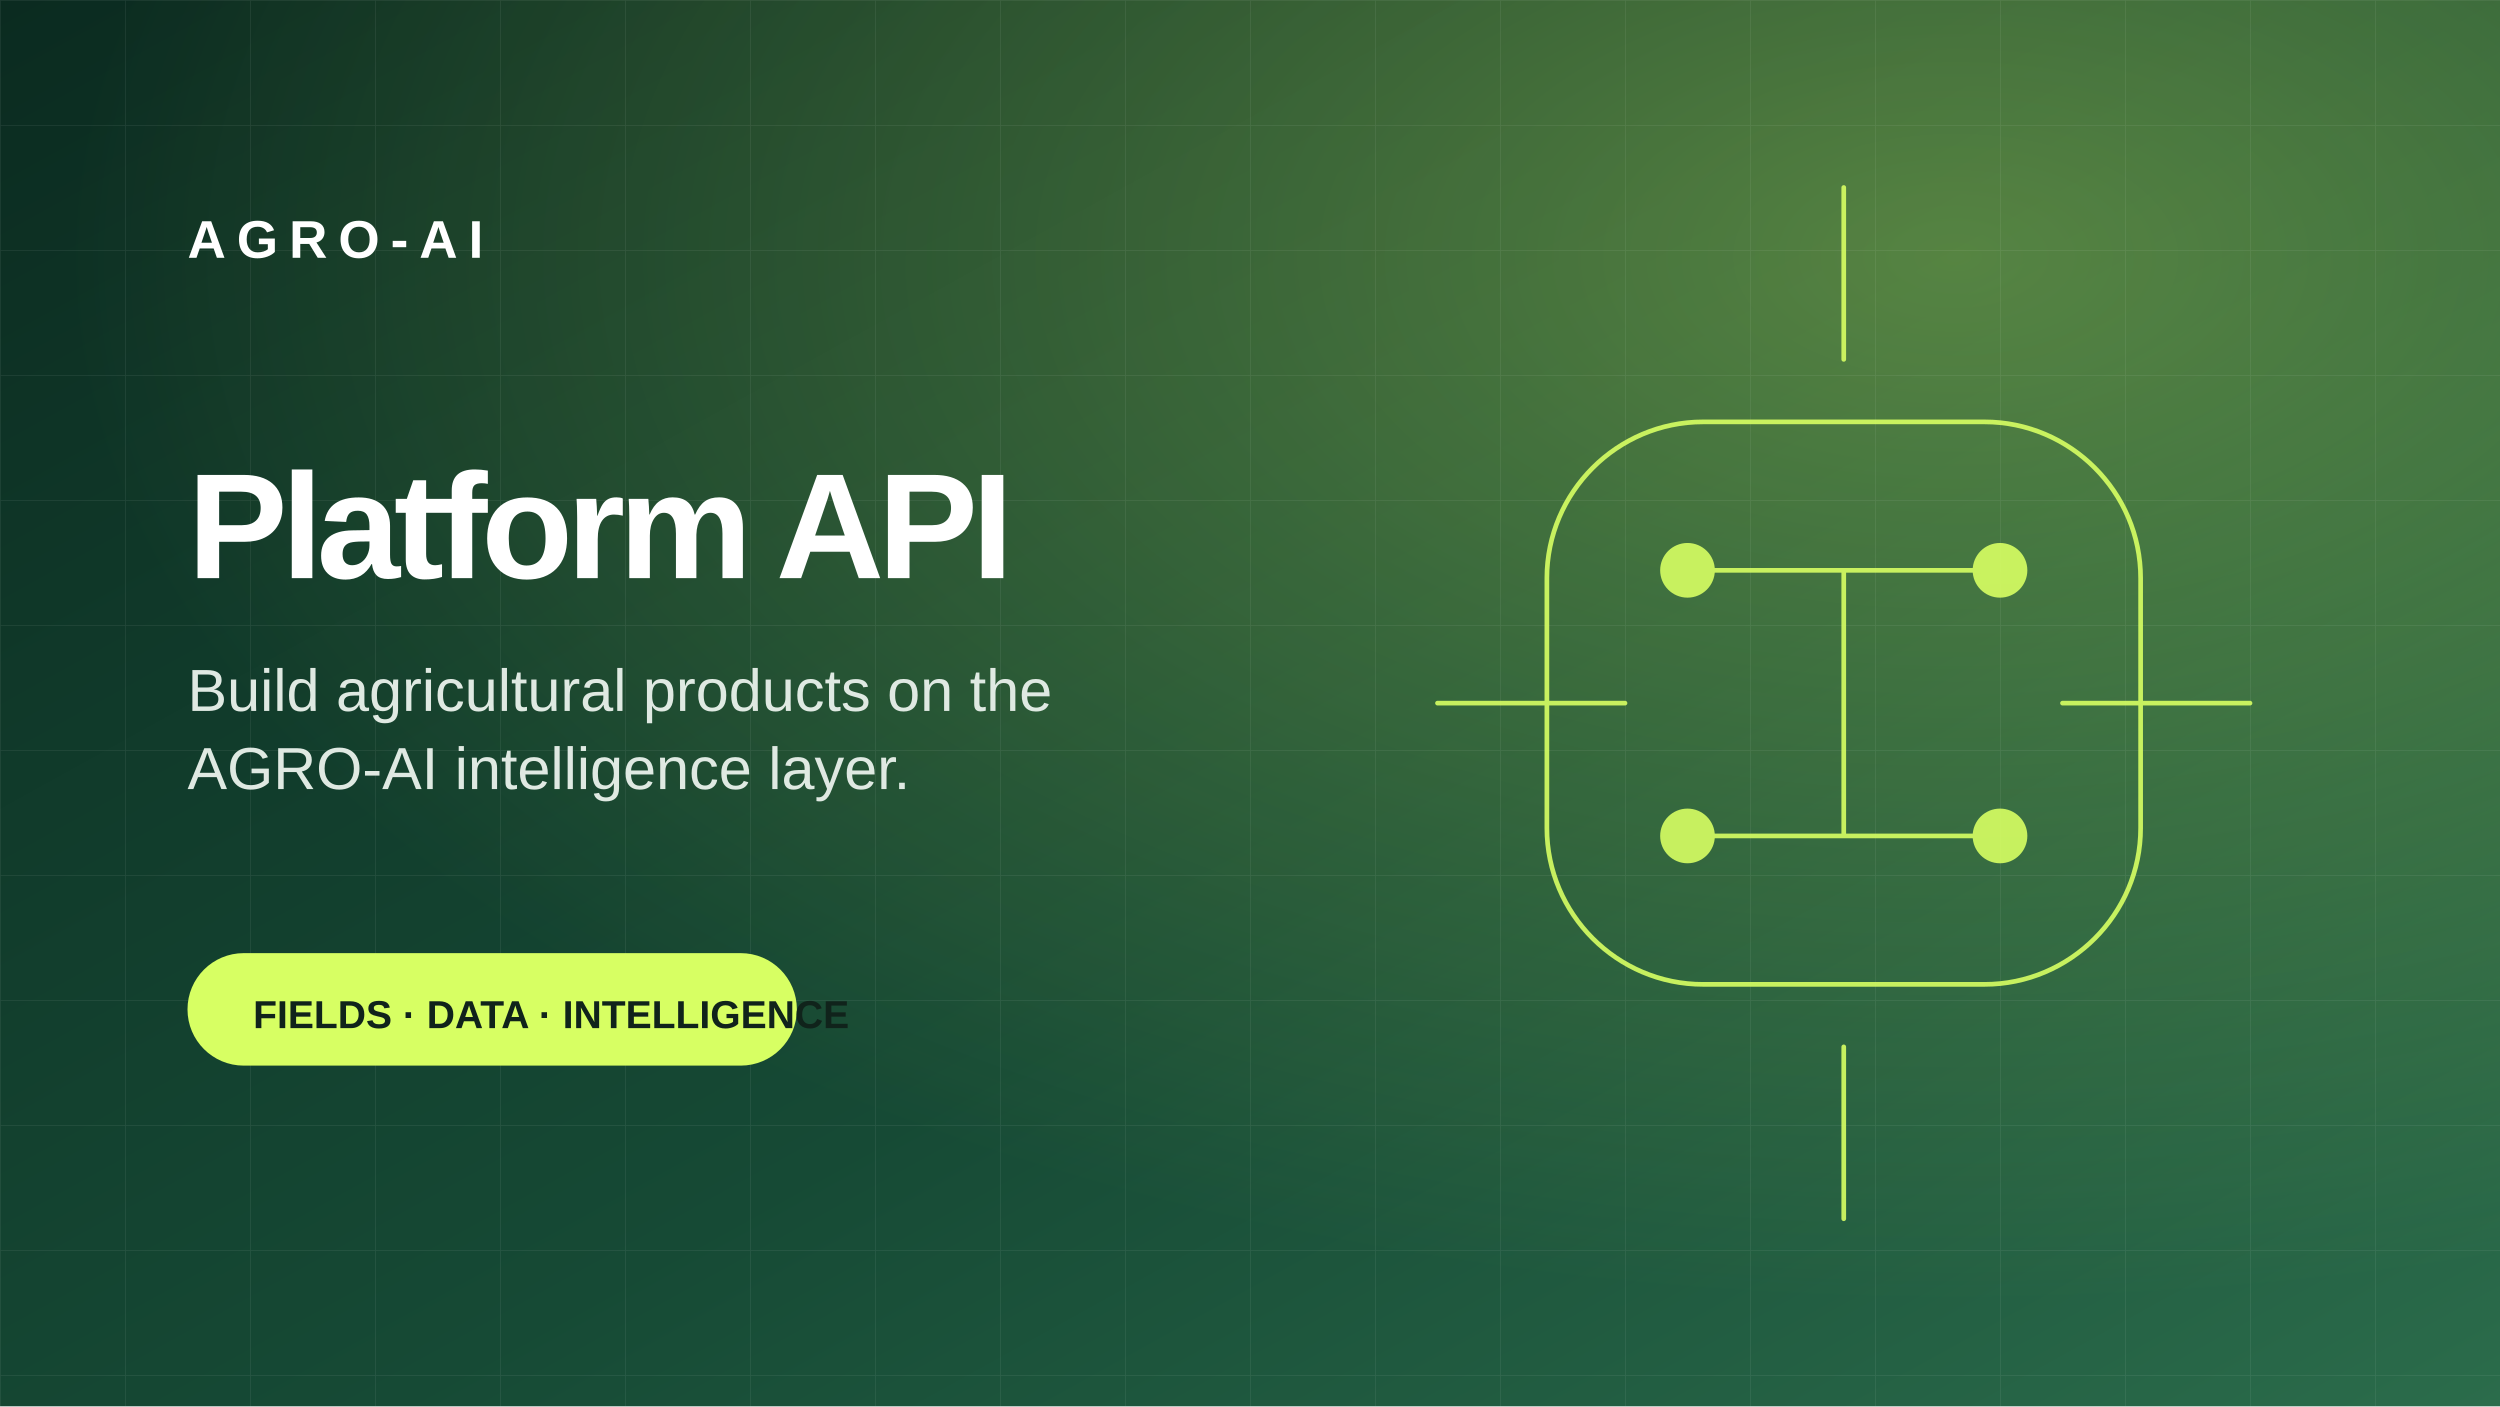
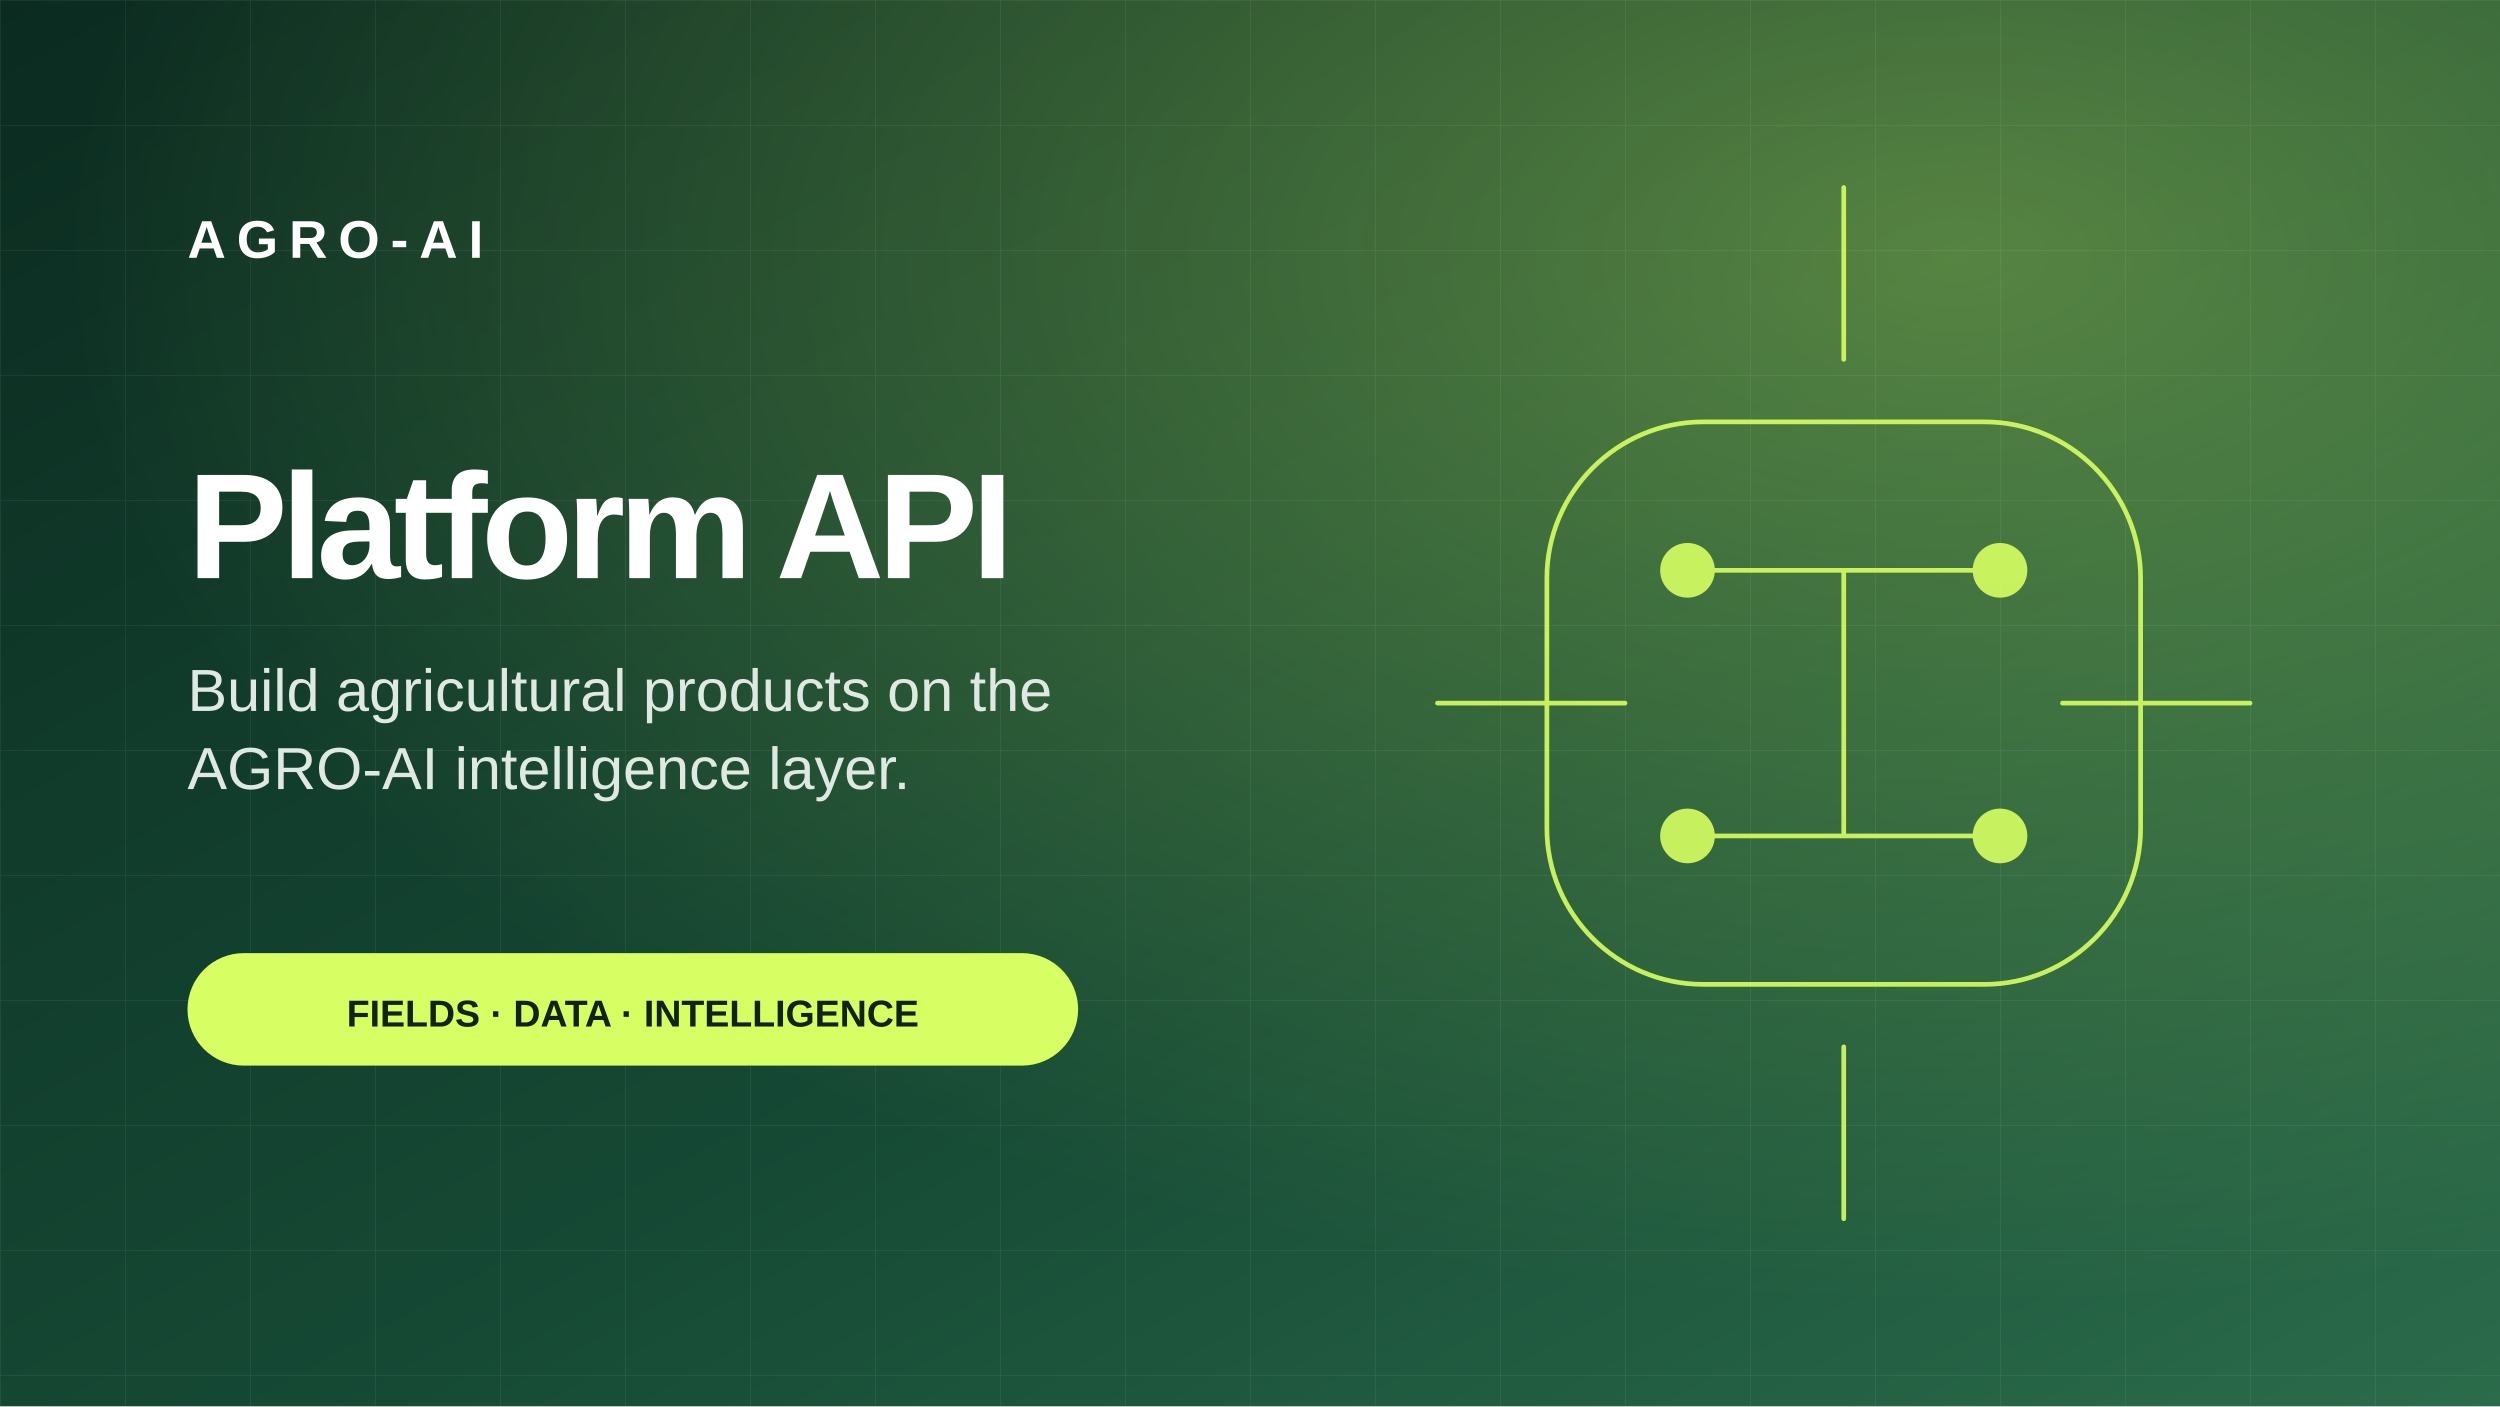
<svg xmlns="http://www.w3.org/2000/svg" width="1600" height="900" viewBox="0 0 1600 900" role="img" aria-labelledby="title desc">
  <defs>
    <linearGradient id="bg" x1="0" y1="0" x2="1" y2="1">
      <stop offset="0" stop-color="#0b2b20" />
      <stop offset="0.58" stop-color="#164a35" />
      <stop offset="1" stop-color="#2b6c4b" />
    </linearGradient>
    <radialGradient id="glow" cx="78%" cy="18%" r="75%">
      <stop offset="0" stop-color="#d7ff63" stop-opacity="0.34" />
      <stop offset="1" stop-color="#d7ff63" stop-opacity="0" />
    </radialGradient>
    <pattern id="grid" width="80" height="80" patternUnits="userSpaceOnUse">
      <path d="M 80 0 L 0 0 0 80" fill="none" stroke="#ffffff" stroke-opacity="0.08" stroke-width="1" />
    </pattern>
  </defs>
  <rect width="1600" height="900" fill="url(#bg)" />
  <rect width="1600" height="900" fill="url(#glow)" />
  <rect width="1600" height="900" fill="url(#grid)" />
  <g fill="none" stroke="#d7ff63" stroke-width="3" stroke-linecap="round" stroke-linejoin="round" opacity="0.9">
    <path d="M1090 270h180c55 0 100 45 100 100v160c0 55-45 100-100 100h-180c-55 0-100-45-100-100V370c0-55 45-100 100-100Z" />
    <circle cx="1080" cy="365" r="16" fill="#d7ff63" />
    <circle cx="1280" cy="365" r="16" fill="#d7ff63" />
    <circle cx="1080" cy="535" r="16" fill="#d7ff63" />
    <circle cx="1280" cy="535" r="16" fill="#d7ff63" />
    <path d="M1080 365h200M1080 535h200M1180 365v170" />
    <path d="M1040 450H920M1440 450h-120M1180 230V120M1180 780V670" />
  </g>
  <g font-family="Arial, Helvetica, sans-serif" fill="#ffffff">
    <text x="120" y="165" font-size="34" font-weight="700" letter-spacing="7">AGRO-AI</text>
    <text x="120" y="370" font-size="96" font-weight="700" letter-spacing="-4">Platform API</text>
    <text x="120" y="455" font-size="38" fill="#dfe9e2">Build agricultural products on the</text>
    <text x="120" y="505" font-size="38" fill="#dfe9e2">AGRO-AI intelligence layer.</text>
-     <rect x="120" y="610" width="390" height="72" rx="36" fill="#d7ff63" />
-     <text x="162" y="658" font-size="25" font-weight="700" fill="#10231b">FIELDS · DATA · INTELLIGENCE</text>
+     <rect x="120" y="610" width="570" height="72" rx="36" fill="#d7ff63" />
+     <text x="405" y="657" text-anchor="middle" font-size="24" font-weight="700" fill="#10231b">FIELDS · DATA · INTELLIGENCE</text>
  </g>
</svg>
